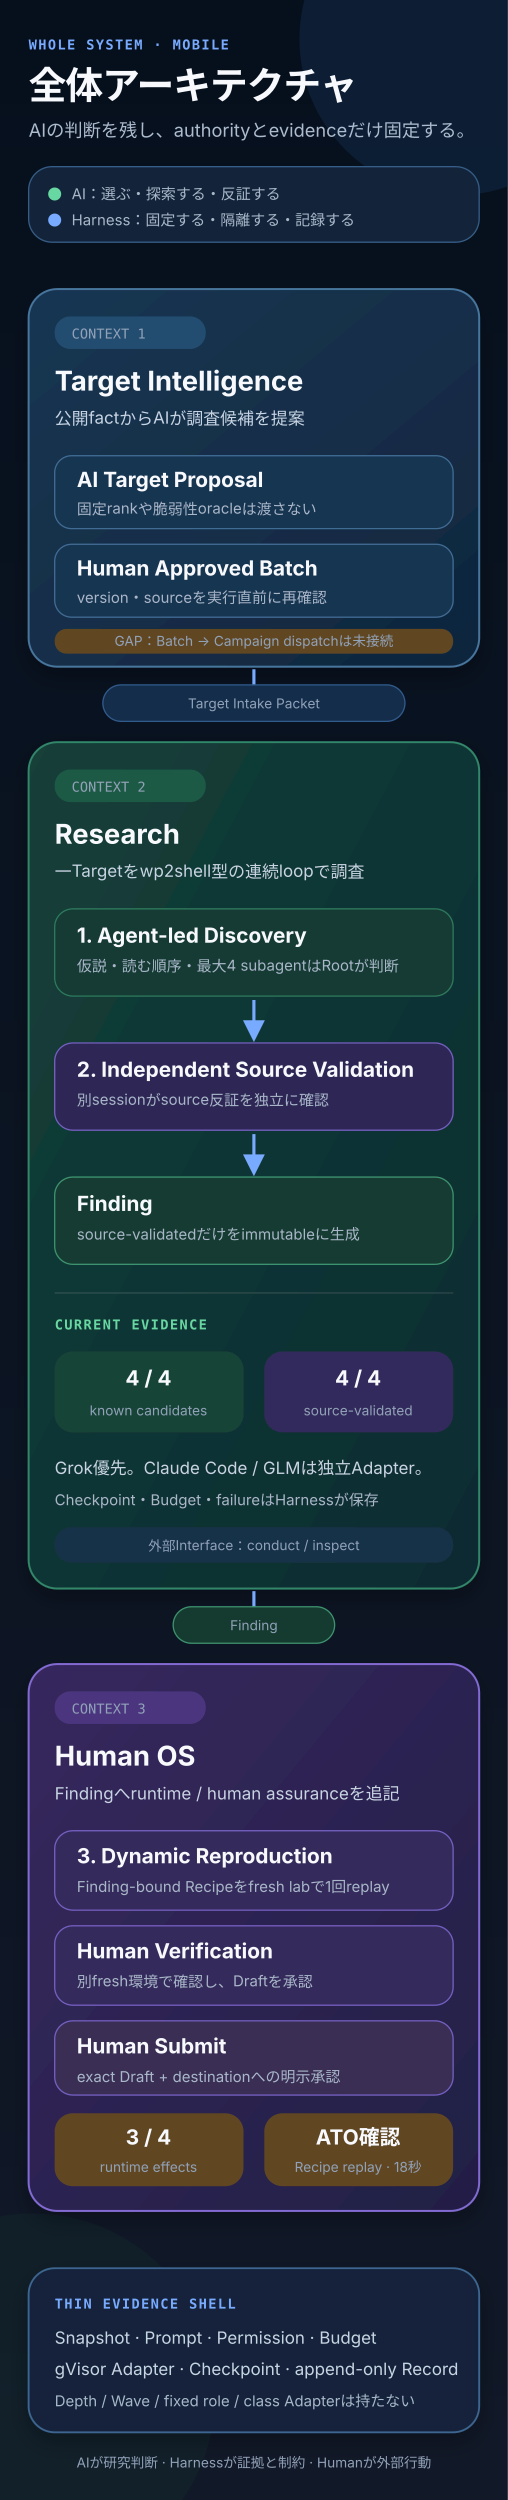
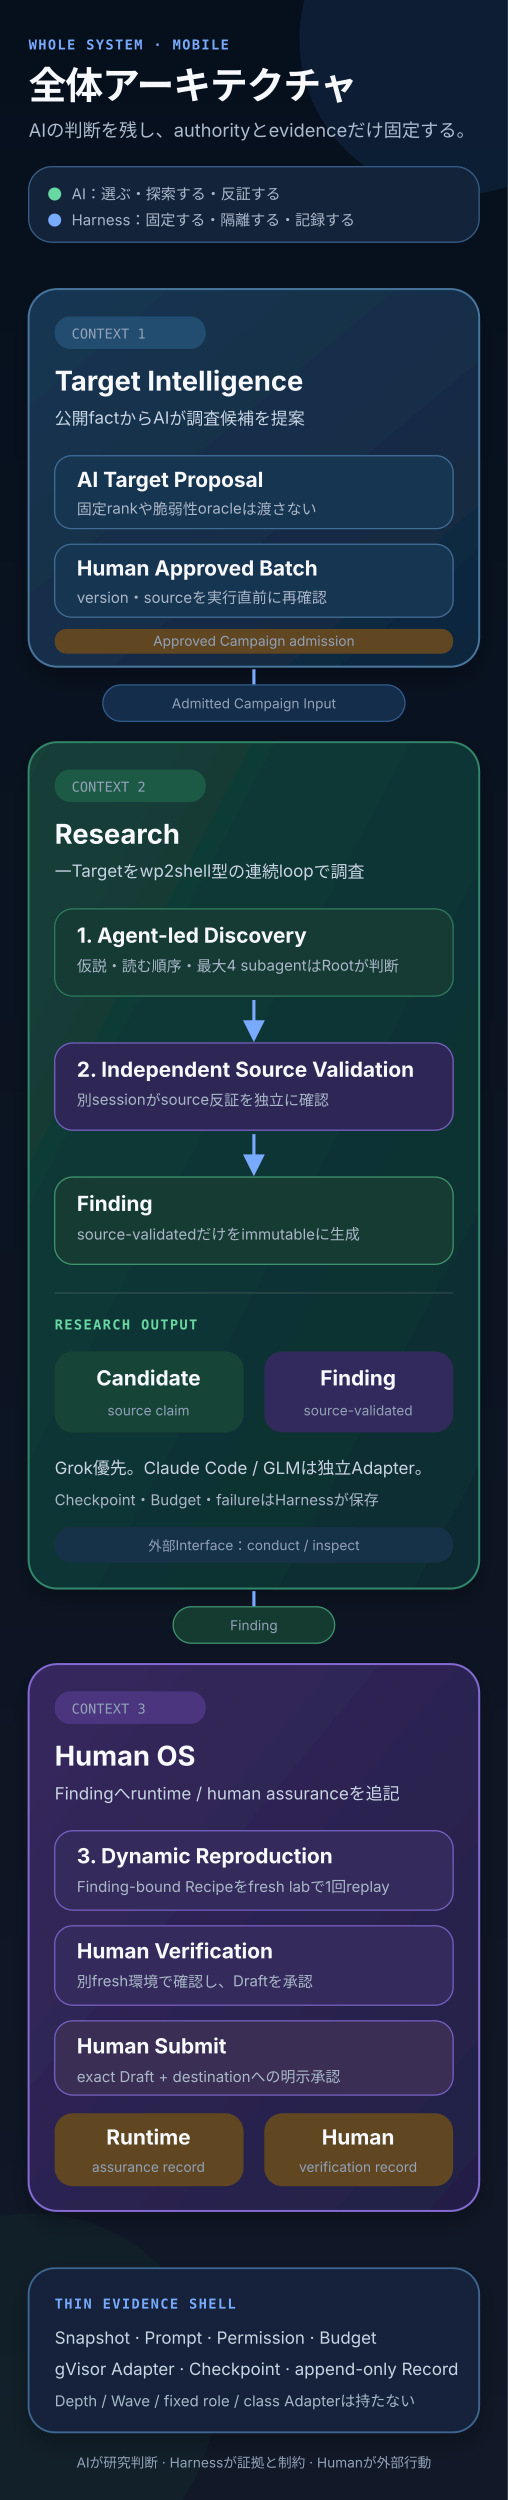
<svg xmlns="http://www.w3.org/2000/svg" width="390" height="1920" viewBox="0 0 390 1920" role="img" aria-labelledby="title desc" style="width:100%;max-width:390px;height:auto">
  <defs>
    <linearGradient id="bg" x1="0" y1="0" x2="0" y2="1">
      <stop offset="0" stop-color="#06101d" />
      <stop offset="1" stop-color="#111827" />
    </linearGradient>
    <linearGradient id="target" x1="0" y1="0" x2="1" y2="1">
      <stop offset="0" stop-color="#173653" />
      <stop offset="1" stop-color="#10263d" />
    </linearGradient>
    <linearGradient id="research" x1="0" y1="0" x2="1" y2="1">
      <stop offset="0" stop-color="#123f38" />
      <stop offset="1" stop-color="#102b31" />
    </linearGradient>
    <linearGradient id="human" x1="0" y1="0" x2="1" y2="1">
      <stop offset="0" stop-color="#37285e" />
      <stop offset="1" stop-color="#211f45" />
    </linearGradient>
    <filter id="shadow" x="-15%" y="-15%" width="130%" height="140%">
      <feDropShadow dx="0" dy="7" stdDeviation="8" flood-color="#000" flood-opacity="0.28" />
    </filter>
    <marker id="arrow" viewBox="0 0 10 10" refX="8" refY="5" markerWidth="7" markerHeight="7" orient="auto">
      <path d="M0 0L10 5L0 10Z" fill="#78aaff" />
    </marker>
    <style>
      .sans{font-family:Inter,"Noto Sans JP",system-ui,-apple-system,"Segoe UI",sans-serif}
      .mono{font-family:"SFMono-Regular",Consolas,monospace}
      .title{fill:#f7f9fc;font-size:29px;font-weight:780;letter-spacing:-.8px}
      .subtitle{fill:#adbbce;font-size:14px}
      .section{fill:#f7f9fc;font-size:21px;font-weight:740}
      .card{fill:#f7f9fc;font-size:16px;font-weight:700}
      .body{fill:#c8d4e3;font-size:13px}
      .small{fill:#a9b7c9;font-size:11.5px}
      .tiny{fill:#91a2b8;font-size:10.5px}
      .eyebrow{font-size:10.5px;font-weight:780;letter-spacing:1.05px}
      .flow{fill:none;stroke:#78aaff;stroke-width:2.4;marker-end:url(#arrow)}
      .divider{stroke:#ffffff;stroke-opacity:.12;stroke-width:1}
    </style>
  </defs>
  <rect width="390" height="1920" fill="url(#bg)" />
  <circle cx="350" cy="30" r="120" fill="#17345c" opacity=".36" />
  <circle cx="25" cy="1840" r="140" fill="#123f38" opacity=".2" />
  <g class="sans">
    <text x="22" y="38" class="mono eyebrow" fill="#78aaff">WHOLE SYSTEM · MOBILE</text>
    <text x="22" y="76" class="title">全体アーキテクチャ</text>
    <text x="22" y="105" class="subtitle">AIの判断を残し、authorityとevidenceだけ固定する。</text>
    <rect x="22" y="128" width="346" height="58" rx="18" fill="#13243a" stroke="#365d86" />
    <circle cx="42" cy="149" r="5" fill="#68d8a2" />
    <text x="55" y="153" class="small">AI：選ぶ・探索する・反証する</text>
    <circle cx="42" cy="169" r="5" fill="#78aaff" />
    <text x="55" y="173" class="small">Harness：固定する・隔離する・記録する</text>
    <g filter="url(#shadow)">
      <rect x="22" y="222" width="346" height="290" rx="22" fill="url(#target)" stroke="#47749c" stroke-width="1.5" />
      <rect x="42" y="243" width="116" height="25" rx="12" fill="#244d70" />
      <text x="55" y="260" class="mono tiny" fill="#cce6ff">CONTEXT 1</text>
      <text x="42" y="300" class="section">Target Intelligence</text>
      <text x="42" y="326" class="body">公開factからAIが調査候補を提案</text>
      <rect x="42" y="350" width="306" height="56" rx="13" fill="#183451" stroke="#416c94" />
      <text x="59" y="374" class="card">AI Target Proposal</text>
      <text x="59" y="395" class="small">固定rankや脆弱性oracleは渡さない</text>
      <rect x="42" y="418" width="306" height="56" rx="13" fill="#183451" stroke="#416c94" />
      <text x="59" y="442" class="card">Human Approved Batch</text>
      <text x="59" y="463" class="small">version・sourceを実行直前に再確認</text>
      <rect x="42" y="483" width="306" height="19" rx="9" fill="#604724" />
-       <text x="195" y="496" text-anchor="middle" class="tiny" fill="#ffe0ad">GAP：Batch → Campaign dispatchは未接続</text>
+       <text x="195" y="496" text-anchor="middle" class="tiny" fill="#ffe0ad">Approved Campaign admission</text>
    </g>
    <path d="M195 514V548" class="flow" />
    <rect x="79" y="526" width="232" height="28" rx="14" fill="#142d4a" stroke="#315b8d" />
-     <text x="195" y="544" text-anchor="middle" class="tiny">Target Intake Packet</text>
+     <text x="195" y="544" text-anchor="middle" class="tiny">Admitted Campaign Input</text>
    <g filter="url(#shadow)">
      <rect x="22" y="570" width="346" height="650" rx="22" fill="url(#research)" stroke="#328669" stroke-width="1.5" />
      <rect x="42" y="591" width="116" height="25" rx="12" fill="#1f5a45" />
      <text x="55" y="608" class="mono tiny" fill="#b8f2d4">CONTEXT 2</text>
      <text x="42" y="648" class="section">Research</text>
      <text x="42" y="674" class="body">一Targetをwp2shell型の連続loopで調査</text>
      <rect x="42" y="698" width="306" height="67" rx="14" fill="#163b35" stroke="#2e7a5c" />
      <text x="59" y="724" class="card">1. Agent-led Discovery</text>
      <text x="59" y="746" class="small">仮説・読む順序・最大4 subagentはRootが判断</text>
      <path d="M195 768V797" class="flow" />
      <rect x="42" y="801" width="306" height="67" rx="14" fill="#2d2755" stroke="#745fc0" />
      <text x="59" y="827" class="card">2. Independent Source Validation</text>
      <text x="59" y="849" class="small">別sessionがsource反証を独立に確認</text>
      <path d="M195 871V900" class="flow" />
      <rect x="42" y="904" width="306" height="67" rx="14" fill="#153b30" stroke="#3e936f" />
      <text x="59" y="930" class="card">Finding</text>
      <text x="59" y="952" class="small">source-validatedだけをimmutableに生成</text>
      <line x1="42" y1="993" x2="348" y2="993" class="divider" />
-       <text x="42" y="1021" class="mono eyebrow" fill="#68d8a2">CURRENT EVIDENCE</text>
+       <text x="42" y="1021" class="mono eyebrow" fill="#68d8a2">RESEARCH OUTPUT</text>
      <rect x="42" y="1038" width="145" height="62" rx="14" fill="#174438" />
-       <text x="114" y="1064" text-anchor="middle" class="card">4 / 4</text>
-       <text x="114" y="1087" text-anchor="middle" class="tiny">known candidates</text>
+       <text x="114" y="1064" text-anchor="middle" class="card">Candidate</text>
+       <text x="114" y="1087" text-anchor="middle" class="tiny">source claim</text>
      <rect x="203" y="1038" width="145" height="62" rx="14" fill="#332b5b" />
-       <text x="275" y="1064" text-anchor="middle" class="card">4 / 4</text>
+       <text x="275" y="1064" text-anchor="middle" class="card">Finding</text>
      <text x="275" y="1087" text-anchor="middle" class="tiny">source-validated</text>
      <text x="42" y="1132" class="body">Grok優先。Claude Code / GLMは独立Adapter。</text>
      <text x="42" y="1156" class="small">Checkpoint・Budget・failureはHarnessが保存</text>
      <rect x="42" y="1173" width="306" height="27" rx="13" fill="#17304a" />
      <text x="195" y="1191" text-anchor="middle" class="tiny">外部Interface：conduct / inspect</text>
    </g>
    <path d="M195 1222V1256" class="flow" />
    <rect x="133" y="1234" width="124" height="28" rx="14" fill="#153b30" stroke="#3e936f" />
    <text x="195" y="1252" text-anchor="middle" class="tiny">Finding</text>
    <g filter="url(#shadow)">
      <rect x="22" y="1278" width="346" height="420" rx="22" fill="url(#human)" stroke="#826bd2" stroke-width="1.5" />
      <rect x="42" y="1299" width="116" height="25" rx="12" fill="#4b367f" />
      <text x="55" y="1316" class="mono tiny" fill="#ded6ff">CONTEXT 3</text>
      <text x="42" y="1356" class="section">Human OS</text>
      <text x="42" y="1382" class="body">Findingへruntime / human assuranceを追記</text>
      <rect x="42" y="1406" width="306" height="61" rx="14" fill="#352c5c" stroke="#745fc0" />
      <text x="59" y="1431" class="card">3. Dynamic Reproduction</text>
      <text x="59" y="1453" class="small">Finding-bound Recipeをfresh labで1回replay</text>
      <rect x="42" y="1479" width="306" height="61" rx="14" fill="#352c5c" stroke="#745fc0" />
      <text x="59" y="1504" class="card">Human Verification</text>
      <text x="59" y="1526" class="small">別fresh環境で確認し、Draftを承認</text>
      <rect x="42" y="1552" width="306" height="57" rx="14" fill="#3a2f55" stroke="#745fc0" />
      <text x="59" y="1577" class="card">Human Submit</text>
      <text x="59" y="1599" class="small">exact Draft + destinationへの明示承認</text>
      <rect x="42" y="1623" width="145" height="56" rx="14" fill="#604724" />
-       <text x="114" y="1647" text-anchor="middle" class="card">3 / 4</text>
-       <text x="114" y="1668" text-anchor="middle" class="tiny">runtime effects</text>
+       <text x="114" y="1647" text-anchor="middle" class="card">Runtime</text>
+       <text x="114" y="1668" text-anchor="middle" class="tiny">assurance record</text>
      <rect x="203" y="1623" width="145" height="56" rx="14" fill="#604724" />
-       <text x="275" y="1647" text-anchor="middle" class="card">ATO確認</text>
-       <text x="275" y="1668" text-anchor="middle" class="tiny">Recipe replay · 18秒</text>
+       <text x="275" y="1647" text-anchor="middle" class="card">Human</text>
+       <text x="275" y="1668" text-anchor="middle" class="tiny">verification record</text>
    </g>
    <g filter="url(#shadow)">
      <rect x="22" y="1742" width="346" height="126" rx="20" fill="#13243a" stroke="#3d6590" stroke-width="1.4" />
      <text x="42" y="1773" class="mono eyebrow" fill="#78aaff">THIN EVIDENCE SHELL</text>
      <text x="42" y="1800" class="body">Snapshot · Prompt · Permission · Budget</text>
      <text x="42" y="1824" class="body">gVisor Adapter · Checkpoint · append-only Record</text>
      <text x="42" y="1848" class="small">Depth / Wave / fixed role / class Adapterは持たない</text>
    </g>
    <text x="195" y="1895" text-anchor="middle" class="tiny">AIが研究判断 · Harnessが証拠と制約 · Humanが外部行動</text>
  </g>
</svg>
